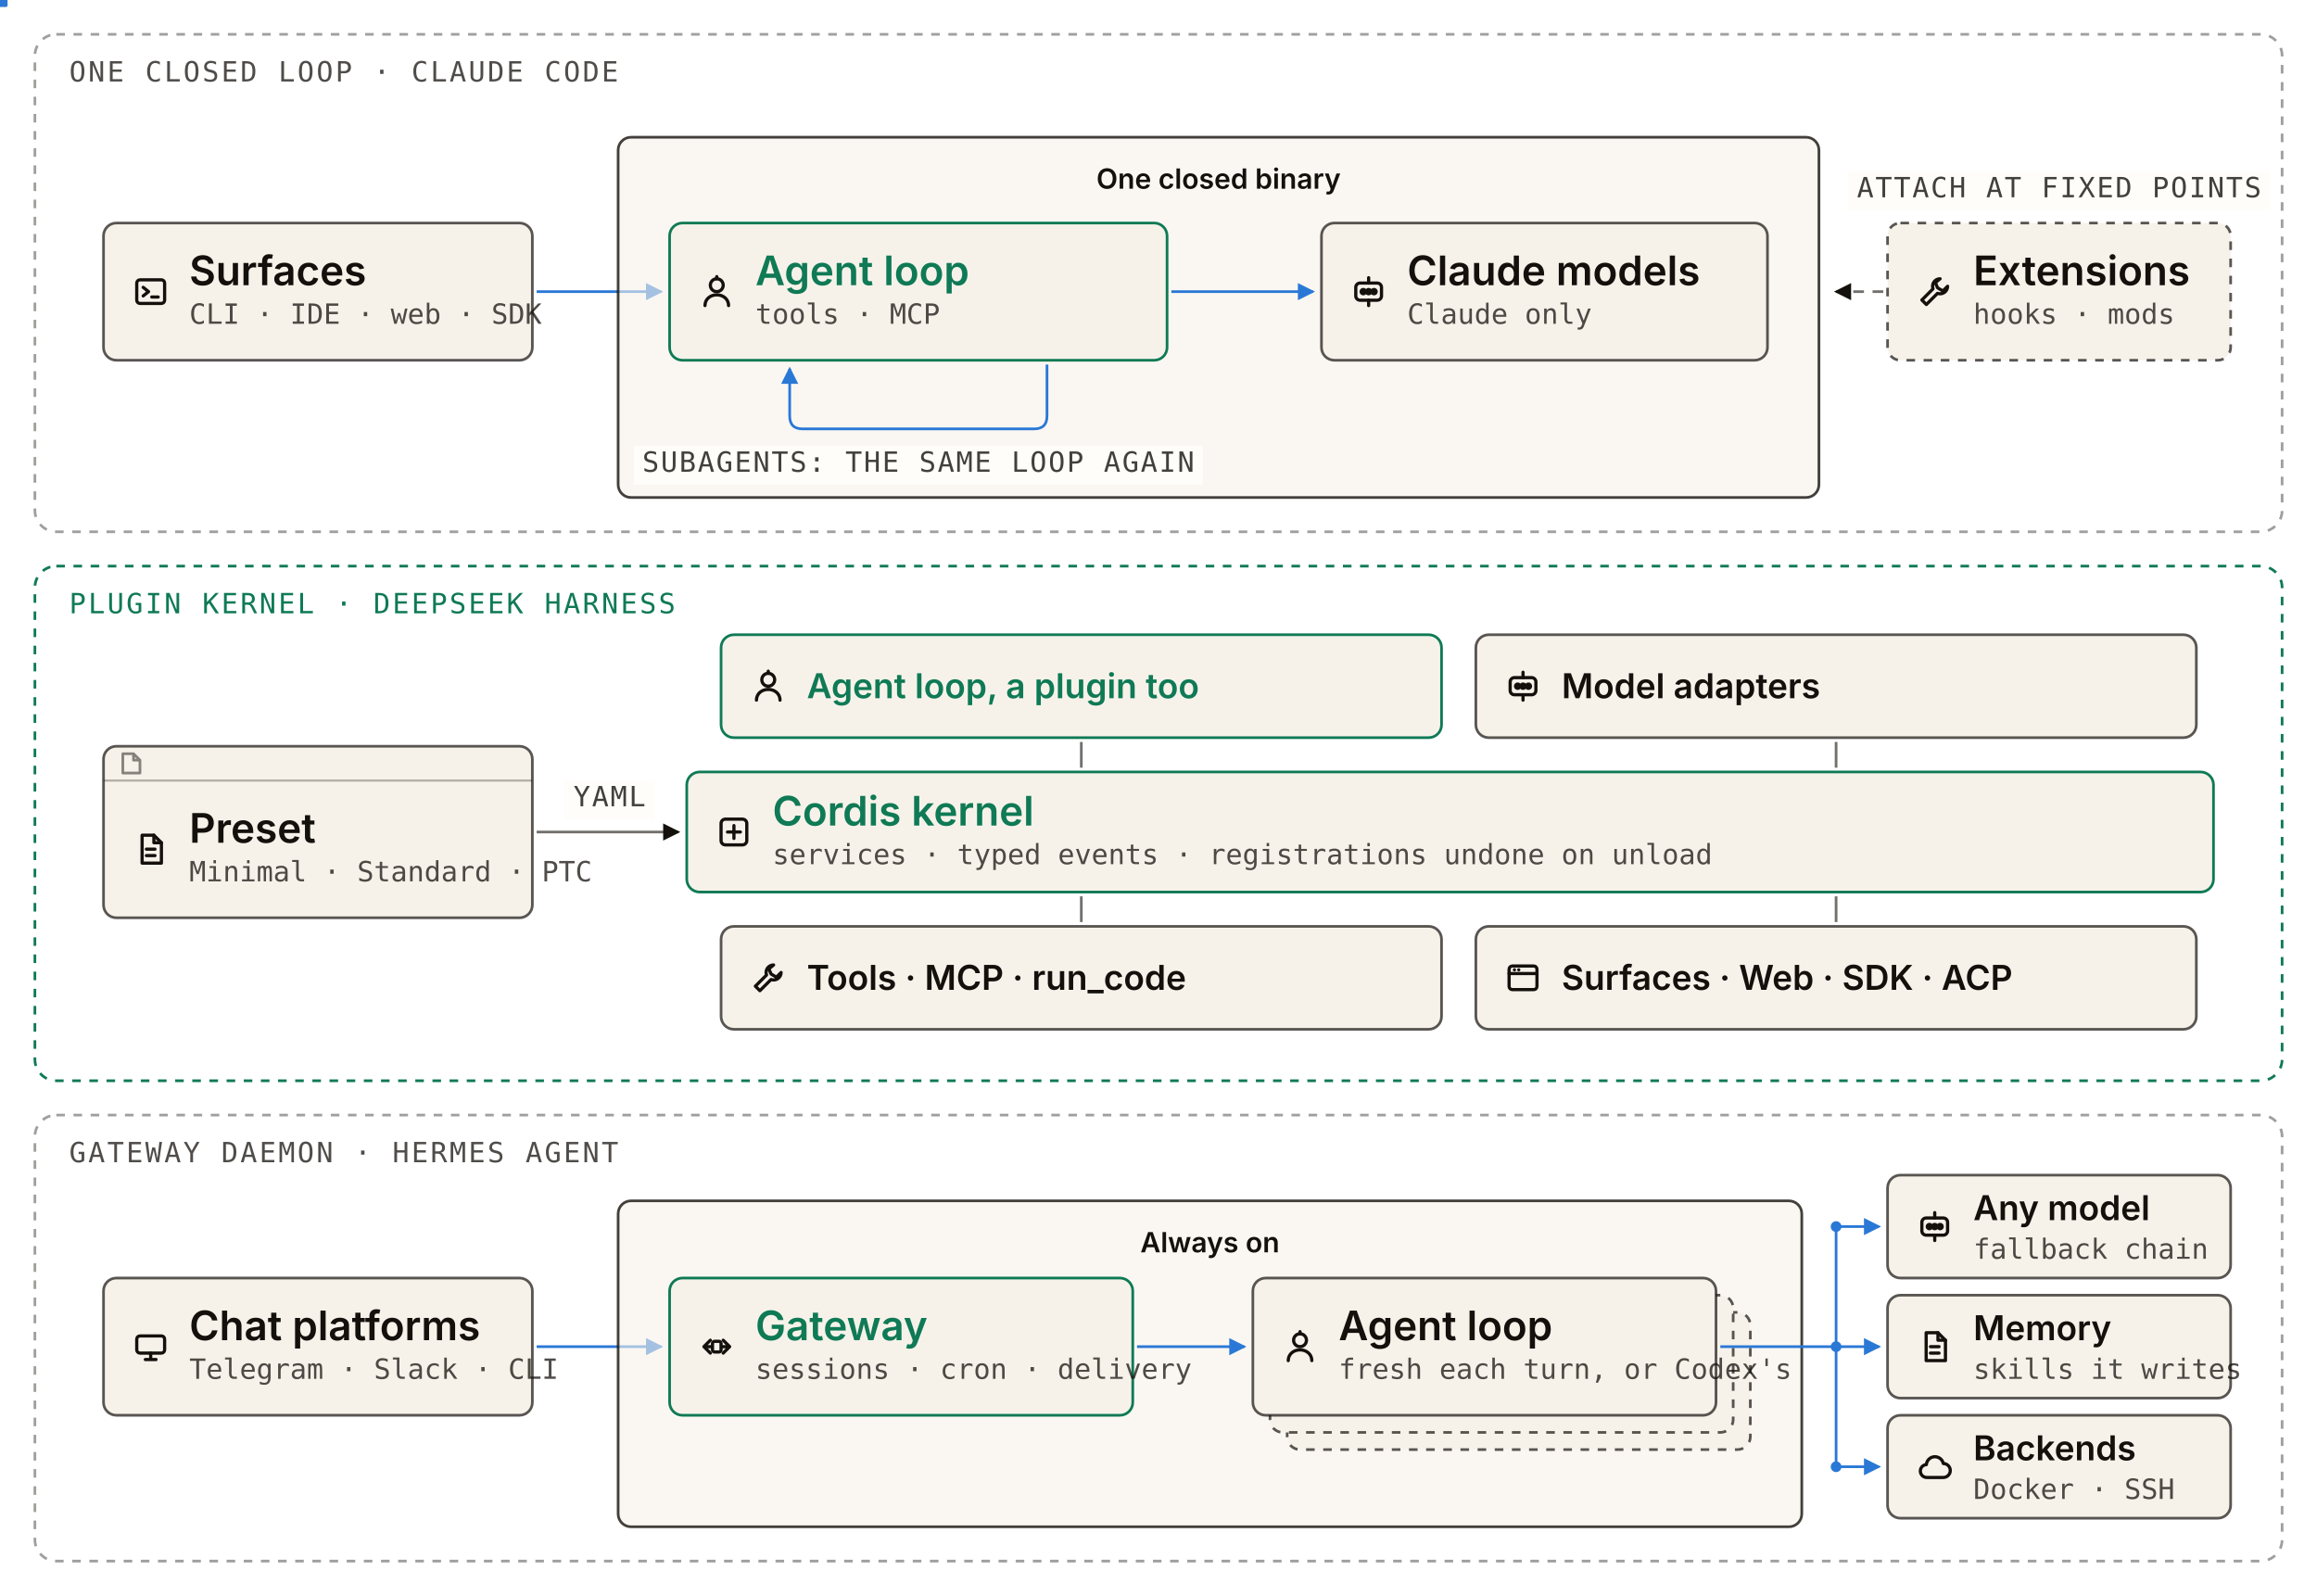
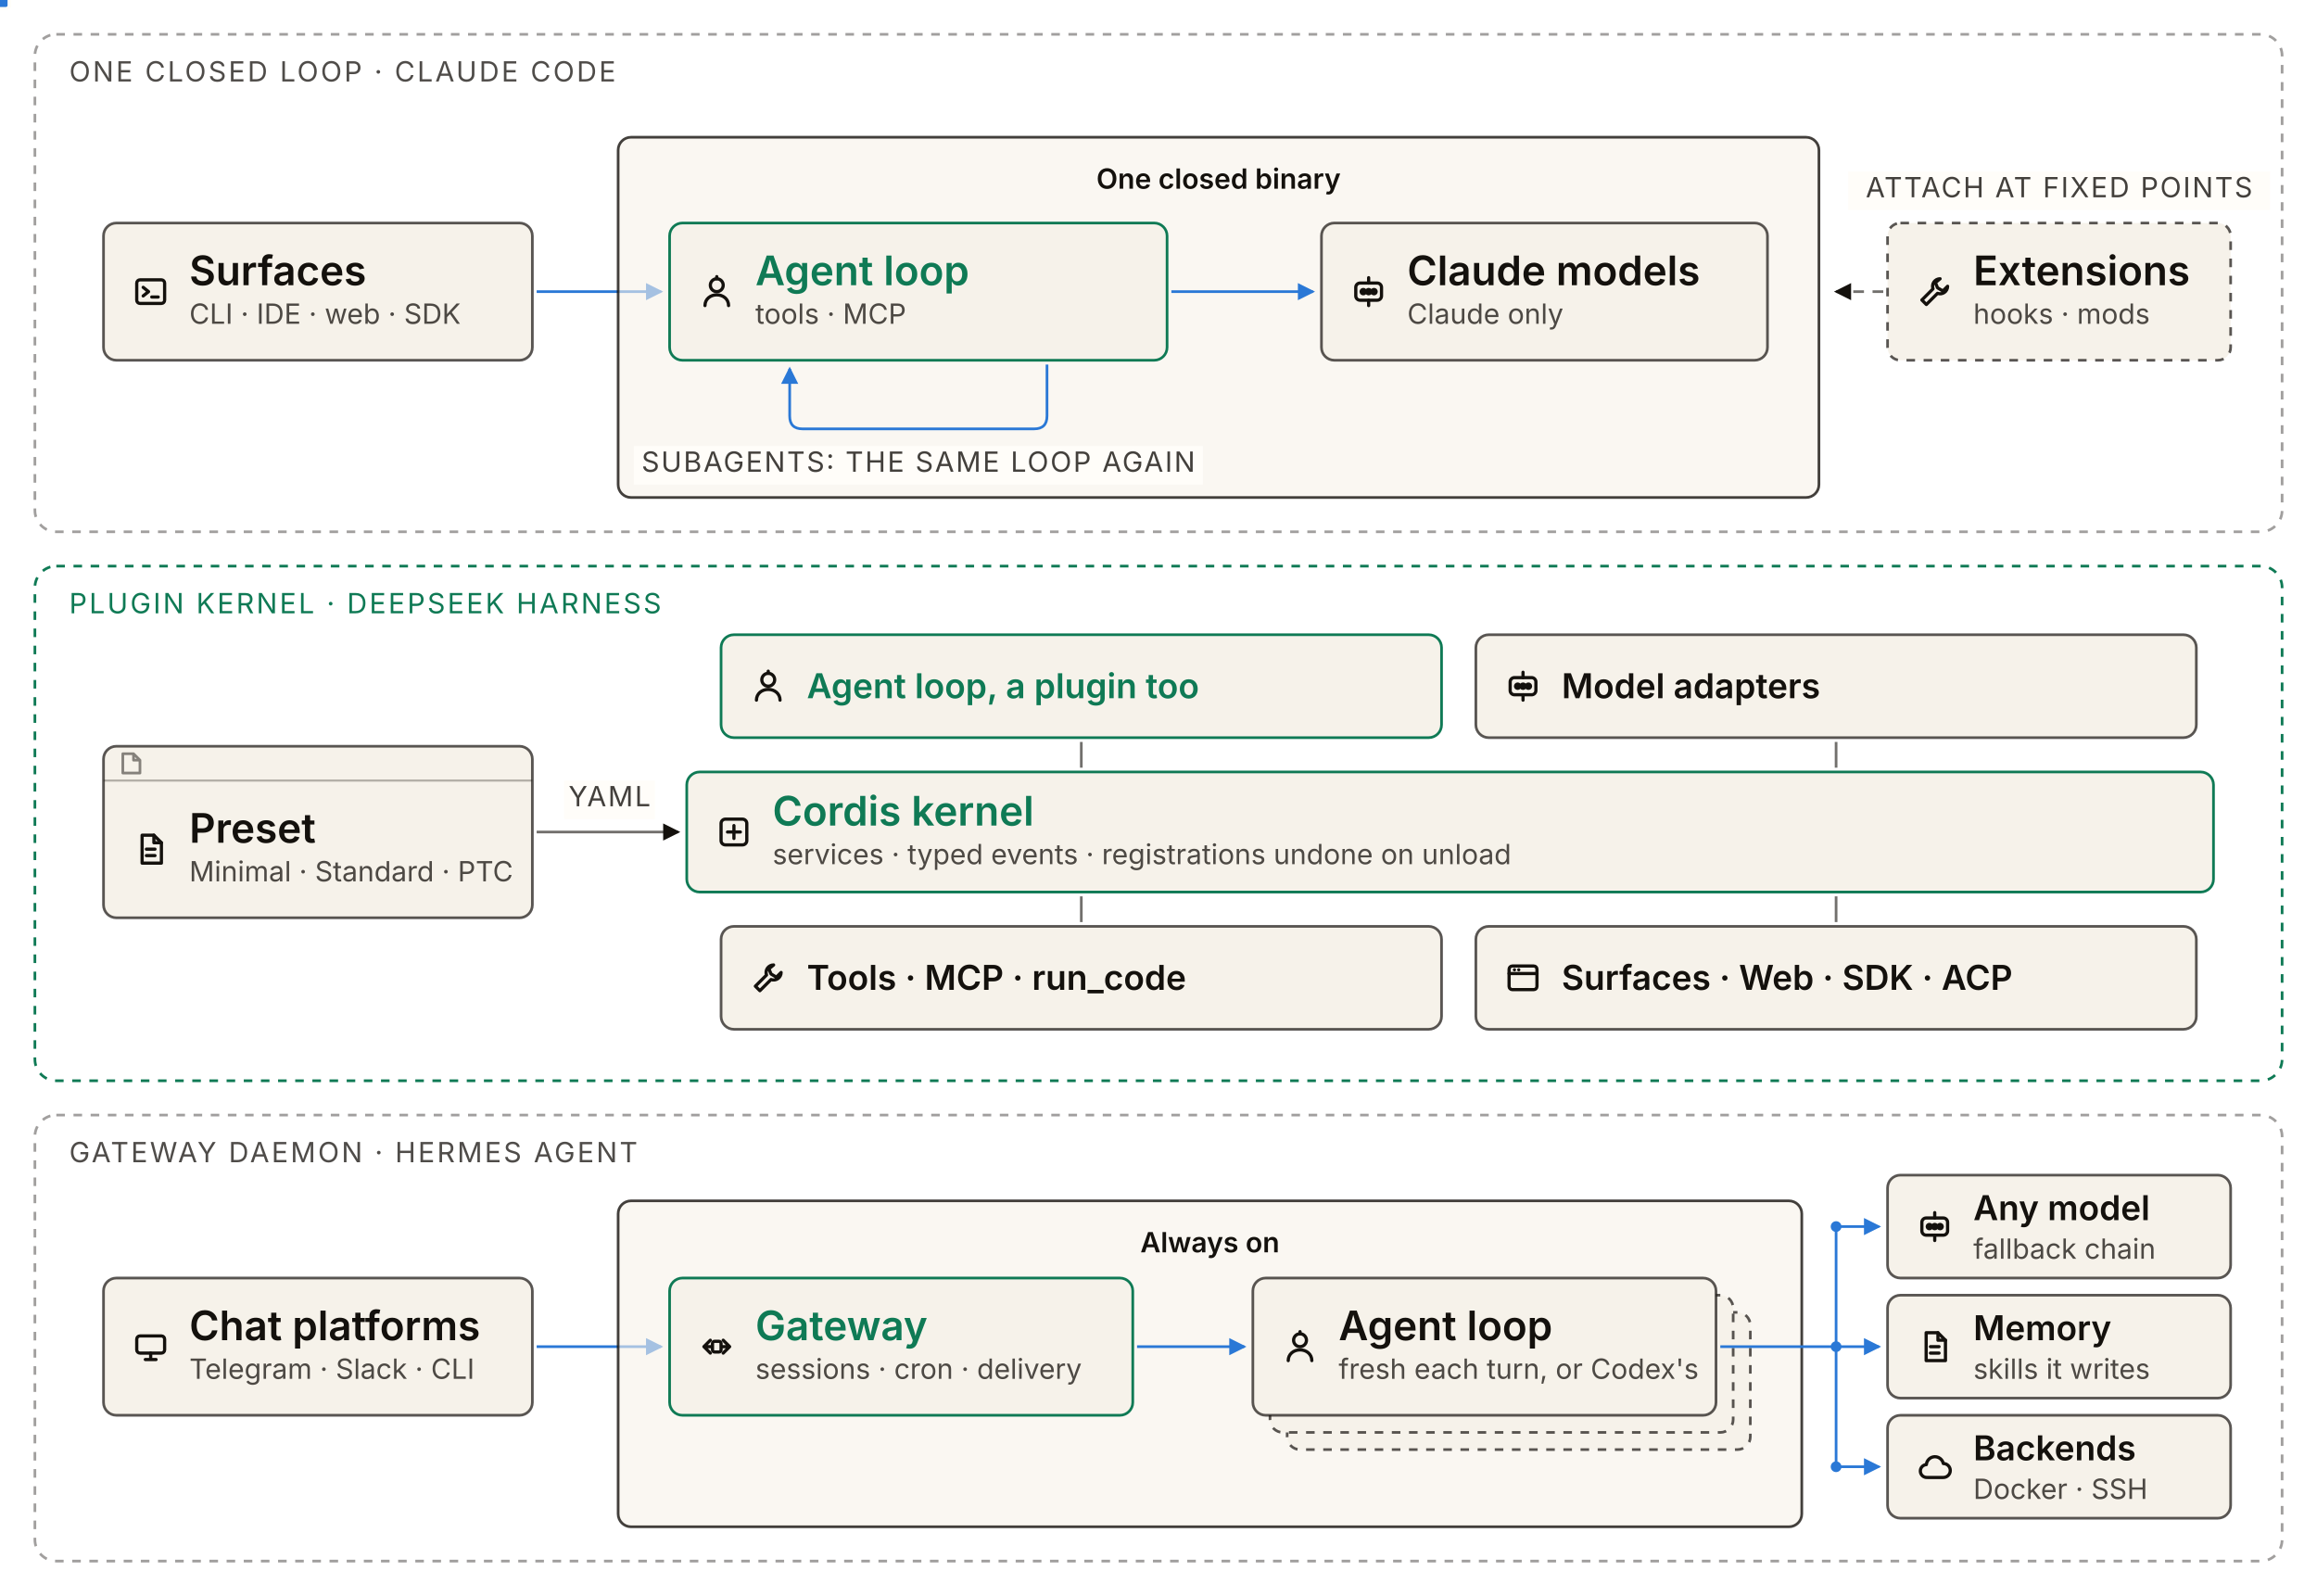
<svg xmlns="http://www.w3.org/2000/svg" viewBox="0 0 1080 744" width="960" height="661" color="#14110d" font-family="ui-sans-serif, system-ui, -apple-system, 'Segoe UI', Inter, Helvetica, Arial, sans-serif" role="img" aria-label="Three harness architectures. One closed loop, Claude Code: every surface drives one closed binary in which the agent loop, with its subagents, and the Claude-only model adapter are fused; extensions such as hooks, skills, plugins and mods attach from outside. Plugin kernel, DeepSeek Harness: a preset, a YAML list of plugins such as Minimal, Standard or PTC, composes the Cordis kernel, and the agent loop, the model adapters, the tools and the surfaces all plug into it as plugins, the loop no more privileged than the rest. Gateway daemon, Hermes Agent: chat platforms reach an always-on gateway that owns sessions, cron and delivery and runs a fresh agent loop for each turn, or hands the turn to Codex's engine; the loop calls any model with a fallback chain, keeps memory and the skills it writes, and runs commands on a chosen backend such as Docker or SSH.">
  <style>text{user-select:none}</style>
  <g transform="translate(0,0)">
    <defs>
      <marker id="ha-head" markerWidth="8" markerHeight="8" refX="7" refY="4" orient="auto-start-reverse" markerUnits="userSpaceOnUse">
        <path d="M0,0 L8,4 L0,8 z" fill="currentColor" />
      </marker>
      <marker id="ha-head-accent" markerWidth="8" markerHeight="8" refX="7" refY="4" orient="auto-start-reverse" markerUnits="userSpaceOnUse">
        <path d="M0,0 L8,4 L0,8 z" fill="#0f7a55" />
      </marker>
      <marker id="ha-head-request" markerWidth="8" markerHeight="8" refX="7" refY="4" orient="auto-start-reverse" markerUnits="userSpaceOnUse">
        <path d="M0,0 L8,4 L0,8 z" fill="#2a78d6" />
      </marker>
      <marker id="ha-head-response" markerWidth="8" markerHeight="8" refX="7" refY="4" orient="auto-start-reverse" markerUnits="userSpaceOnUse">
        <path d="M0,0 L8,4 L0,8 z" fill="#0f7a55" />
      </marker>
      <marker id="ha-head-change" markerWidth="8" markerHeight="8" refX="7" refY="4" orient="auto-start-reverse" markerUnits="userSpaceOnUse">
        <path d="M0,0 L8,4 L0,8 z" fill="#eb6834" />
      </marker>
    </defs>
    <g data-uipack="group">
      <g class="uipack__group-frame">
        <rect x="16" y="16" width="1048" height="232" rx="10" fill="none" stroke="currentColor" stroke-opacity="0.4" stroke-width="1.25" stroke-dasharray="4 4" />
-         <text x="32" y="38" font-size="13" font-family="ui-monospace, SFMono-Regular, Menlo, Consolas, monospace" letter-spacing=".08em" fill="currentColor" fill-opacity="0.75">ONE CLOSED LOOP · CLAUDE CODE</text>
+         <text x="32" y="38" font-size="13" font-family="ui-sans-serif, system-ui, -apple-system, 'Segoe UI', Inter, Helvetica, Arial, sans-serif" letter-spacing=".08em" fill="currentColor" fill-opacity="0.75">ONE CLOSED LOOP · CLAUDE CODE</text>
      </g>
      <g data-uipack="node">
        <rect x="48" y="104" width="200" height="64" rx="6" fill="#f6f2ea" stroke="currentColor" stroke-opacity="0.7" stroke-width="1.25" />
        <path class="uipack__touch-target" d="M 48 104 h 200 v 64 h -200 Z" fill="transparent" stroke="none" aria-hidden="true" />
        <g transform="translate(62, 128)" fill="none" stroke="currentColor" stroke-width="1.5" stroke-linecap="round" stroke-linejoin="round">
          <rect x="1.5" y="2.5" width="13" height="11" rx="1.5" />
          <path d="M4.5 6l2.5 2-2.5 2M8.5 10.5h3" />
        </g>
        <text x="88" y="133" text-anchor="start" font-size="19" font-weight="600" fill="currentColor">Surfaces</text>
-         <text x="88" y="151" text-anchor="start" font-size="13" font-family="ui-monospace, SFMono-Regular, Menlo, Consolas, monospace" fill="currentColor" fill-opacity="0.75">CLI · IDE · web · SDK</text>
+         <text x="88" y="151" text-anchor="start" font-size="13" font-family="ui-sans-serif, system-ui, -apple-system, 'Segoe UI', Inter, Helvetica, Arial, sans-serif" fill="currentColor" fill-opacity="0.75">CLI · IDE · web · SDK</text>
      </g>
      <path data-uipack="connector" data-kind="request" d="M250,136 L308,136" fill="none" stroke="#2a78d6" stroke-opacity="1" stroke-width="1.25" marker-end="url(#ha-head-request)" />
      <g data-uipack="packet" data-kind="request">
        <g>
          <rect x="-4" y="-4" width="8" height="8" rx="1.5" fill="#2a78d6" stroke="#fffdf9" stroke-width="1.5" />
          <animateTransform attributeName="transform" type="scale" dur="1.6s" begin="0s" repeatCount="indefinite" calcMode="spline" values="0;1.2;1;1;0" keyTimes="0;0.105;0.175;0.8;1" keySplines="0.2 0.9 0.3 1;0.4 0 0.6 1;0 0 1 1;0.6 0 0.9 0.4" />
        </g>
        <animateMotion dur="1.6s" begin="0s" repeatCount="indefinite" path="M254,136 L300,136" calcMode="linear" />
      </g>
      <g data-uipack="group">
        <g class="uipack__group-frame">
          <rect x="288" y="64" width="560" height="168" rx="6" fill="#f6f2ea" fill-opacity="0.6" stroke="currentColor" stroke-opacity="0.8" stroke-width="1.25" />
          <text x="568" y="88" text-anchor="middle" font-size="13" font-weight="600" fill="currentColor">One closed binary</text>
        </g>
        <g data-uipack="node">
          <rect x="312" y="104" width="232" height="64" rx="6" fill="#f6f2ea" stroke="#0f7a55" stroke-opacity="1" stroke-width="1.25" />
          <path class="uipack__touch-target" d="M 312 104 h 232 v 64 h -232 Z" fill="transparent" stroke="none" aria-hidden="true" />
          <g transform="translate(326, 128)" fill="none" stroke="currentColor" stroke-width="1.5" stroke-linecap="round" stroke-linejoin="round">
            <circle cx="8" cy="5" r="3" />
            <path d="M2.5 14.5c0-3 2.5-5 5.5-5s5.5 2 5.5 5" />
            <path d="M8 1v1" />
          </g>
          <text x="352" y="133" text-anchor="start" font-size="19" font-weight="600" fill="#0f7a55">Agent loop</text>
-           <text x="352" y="151" text-anchor="start" font-size="13" font-family="ui-monospace, SFMono-Regular, Menlo, Consolas, monospace" fill="currentColor" fill-opacity="0.75">tools · MCP</text>
+           <text x="352" y="151" text-anchor="start" font-size="13" font-family="ui-sans-serif, system-ui, -apple-system, 'Segoe UI', Inter, Helvetica, Arial, sans-serif" fill="currentColor" fill-opacity="0.75">tools · MCP</text>
        </g>
        <path data-uipack="connector" data-kind="request" d="M546,136 L612,136" fill="none" stroke="#2a78d6" stroke-opacity="1" stroke-width="1.25" marker-end="url(#ha-head-request)" />
        <g data-uipack="packet" data-kind="request">
          <g>
            <rect x="-4" y="-4" width="8" height="8" rx="1.5" fill="#2a78d6" stroke="#fffdf9" stroke-width="1.5" />
            <animateTransform attributeName="transform" type="scale" dur="1.6s" begin="-0.8s" repeatCount="indefinite" calcMode="spline" values="0;1.2;1;1;0" keyTimes="0;0.105;0.175;0.8;1" keySplines="0.2 0.9 0.3 1;0.4 0 0.6 1;0 0 1 1;0.6 0 0.9 0.4" />
          </g>
          <animateMotion dur="1.6s" begin="-0.8s" repeatCount="indefinite" path="M550,136 L604,136" calcMode="linear" />
        </g>
        <g data-uipack="node">
          <rect x="616" y="104" width="208" height="64" rx="6" fill="#f6f2ea" stroke="currentColor" stroke-opacity="0.7" stroke-width="1.25" />
          <path class="uipack__touch-target" d="M 616 104 h 208 v 64 h -208 Z" fill="transparent" stroke="none" aria-hidden="true" />
          <g transform="translate(630, 128)" fill="none" stroke="currentColor" stroke-width="1.5" stroke-linecap="round" stroke-linejoin="round">
            <rect x="2" y="4" width="12" height="8" rx="2" />
            <circle cx="5.5" cy="8" r="1" fill="currentColor" />
            <circle cx="8" cy="8" r="1" fill="currentColor" />
            <circle cx="10.5" cy="8" r="1" fill="currentColor" />
            <path d="M8 1.5V4M8 12v2.5" />
          </g>
          <text x="656" y="133" text-anchor="start" font-size="19" font-weight="600" fill="currentColor">Claude models</text>
-           <text x="656" y="151" text-anchor="start" font-size="13" font-family="ui-monospace, SFMono-Regular, Menlo, Consolas, monospace" fill="currentColor" fill-opacity="0.75">Claude only</text>
+           <text x="656" y="151" text-anchor="start" font-size="13" font-family="ui-sans-serif, system-ui, -apple-system, 'Segoe UI', Inter, Helvetica, Arial, sans-serif" fill="currentColor" fill-opacity="0.75">Claude only</text>
        </g>
        <path data-uipack="connector" data-kind="request" d="M488,170 L488,194 Q488,200 482,200 L374,200 Q368,200 368,194 L368,172" fill="none" stroke="#2a78d6" stroke-opacity="1" stroke-width="1.25" marker-end="url(#ha-head-request)" />
        <g data-uipack="label">
          <rect x="295.3" y="208" width="265.4" height="18" fill="#fffdf9" />
-           <text x="428" y="220" text-anchor="middle" font-size="13" font-family="ui-monospace, SFMono-Regular, Menlo, Consolas, monospace" letter-spacing=".06em" fill="currentColor" fill-opacity="0.8">SUBAGENTS: THE SAME LOOP AGAIN</text>
+           <text x="428" y="220" text-anchor="middle" font-size="13" font-family="ui-sans-serif, system-ui, -apple-system, 'Segoe UI', Inter, Helvetica, Arial, sans-serif" letter-spacing=".06em" fill="currentColor" fill-opacity="0.8">SUBAGENTS: THE SAME LOOP AGAIN</text>
        </g>
      </g>
      <g data-uipack="node">
        <rect x="880" y="104" width="160" height="64" rx="6" fill="#f6f2ea" stroke="currentColor" stroke-opacity="0.7" stroke-width="1.25" stroke-dasharray="4 4" />
        <path class="uipack__touch-target" d="M 880 104 h 160 v 64 h -160 Z" fill="transparent" stroke="none" aria-hidden="true" />
        <g transform="translate(894, 128)" fill="none" stroke="currentColor" stroke-width="1.5" stroke-linecap="round" stroke-linejoin="round">
          <path d="M10.5 2a3.5 3.5 0 0 0-3.3 4.7L2 11.9l2.1 2.1 5.2-5.2A3.5 3.5 0 0 0 14 5.5L11.8 7.7 9.3 6.2l-1-2.4z" />
        </g>
        <text x="920" y="133" text-anchor="start" font-size="19" font-weight="600" fill="currentColor">Extensions</text>
-         <text x="920" y="151" text-anchor="start" font-size="13" font-family="ui-monospace, SFMono-Regular, Menlo, Consolas, monospace" fill="currentColor" fill-opacity="0.75">hooks · mods</text>
+         <text x="920" y="151" text-anchor="start" font-size="13" font-family="ui-sans-serif, system-ui, -apple-system, 'Segoe UI', Inter, Helvetica, Arial, sans-serif" fill="currentColor" fill-opacity="0.75">hooks · mods</text>
      </g>
      <path data-uipack="connector" d="M878,136 L856,136" fill="none" stroke="currentColor" stroke-opacity="0.6" stroke-width="1.25" stroke-dasharray="5 4" marker-end="url(#ha-head)" />
      <g data-uipack="label">
        <rect x="861.62" y="80" width="196.76" height="18" fill="#fffdf9" />
-         <text x="960" y="92" text-anchor="middle" font-size="13" font-family="ui-monospace, SFMono-Regular, Menlo, Consolas, monospace" letter-spacing=".06em" fill="currentColor" fill-opacity="0.8">ATTACH AT FIXED POINTS</text>
+         <text x="960" y="92" text-anchor="middle" font-size="13" font-family="ui-sans-serif, system-ui, -apple-system, 'Segoe UI', Inter, Helvetica, Arial, sans-serif" letter-spacing=".06em" fill="currentColor" fill-opacity="0.8">ATTACH AT FIXED POINTS</text>
      </g>
    </g>
    <g data-uipack="group">
      <g class="uipack__group-frame">
        <rect x="16" y="264" width="1048" height="240" rx="10" fill="none" stroke="#0f7a55" stroke-opacity="1" stroke-width="1.25" stroke-dasharray="4 4" />
-         <text x="32" y="286" font-size="13" font-family="ui-monospace, SFMono-Regular, Menlo, Consolas, monospace" letter-spacing=".08em" fill="#0f7a55" fill-opacity="1">PLUGIN KERNEL · DEEPSEEK HARNESS</text>
+         <text x="32" y="286" font-size="13" font-family="ui-sans-serif, system-ui, -apple-system, 'Segoe UI', Inter, Helvetica, Arial, sans-serif" letter-spacing=".08em" fill="#0f7a55" fill-opacity="1">PLUGIN KERNEL · DEEPSEEK HARNESS</text>
      </g>
      <g data-uipack="node">
        <rect x="48" y="348" width="200" height="80" rx="6" fill="#f6f2ea" stroke="currentColor" stroke-opacity="0.7" stroke-width="1.25" />
        <g data-uipack="node-strip" data-strip="file" aria-hidden="true">
          <line x1="48" y1="364" x2="248" y2="364" stroke="currentColor" stroke-opacity="0.3" stroke-width="1" />
          <path fill="none" stroke="currentColor" stroke-opacity="0.5" stroke-width="1.25" stroke-linecap="round" stroke-linejoin="round" d="M 57 351.5 h 5 l 3 3 v 6 h -8 Z M 62 351.5 v 3 h 3" />
        </g>
        <path class="uipack__touch-target" d="M 48 348 h 200 v 80 h -200 Z" fill="transparent" stroke="none" aria-hidden="true" />
        <g transform="translate(62, 388)" fill="none" stroke="currentColor" stroke-width="1.5" stroke-linecap="round" stroke-linejoin="round">
          <path d="M4 1.5h5.5L13 5v9.5H4z" />
          <path d="M9.5 1.5V5H13M6 8h4M6 11h4" />
        </g>
        <text x="88" y="393" text-anchor="start" font-size="19" font-weight="600" fill="currentColor">Preset</text>
-         <text x="88" y="411" text-anchor="start" font-size="13" font-family="ui-monospace, SFMono-Regular, Menlo, Consolas, monospace" fill="currentColor" fill-opacity="0.75">Minimal · Standard · PTC</text>
+         <text x="88" y="411" text-anchor="start" font-size="13" font-family="ui-sans-serif, system-ui, -apple-system, 'Segoe UI', Inter, Helvetica, Arial, sans-serif" fill="currentColor" fill-opacity="0.75">Minimal · Standard · PTC</text>
      </g>
      <path data-uipack="connector" d="M250,388 L316,388" fill="none" stroke="currentColor" stroke-opacity="0.6" stroke-width="1.25" marker-end="url(#ha-head)" />
      <g data-uipack="label">
        <rect x="262.84" y="364" width="42.32" height="18" fill="#fffdf9" />
-         <text x="284" y="376" text-anchor="middle" font-size="13" font-family="ui-monospace, SFMono-Regular, Menlo, Consolas, monospace" letter-spacing=".06em" fill="currentColor" fill-opacity="0.8">YAML</text>
+         <text x="284" y="376" text-anchor="middle" font-size="13" font-family="ui-sans-serif, system-ui, -apple-system, 'Segoe UI', Inter, Helvetica, Arial, sans-serif" letter-spacing=".06em" fill="currentColor" fill-opacity="0.8">YAML</text>
      </g>
      <g data-uipack="node">
        <rect x="320" y="360" width="712" height="56" rx="6" fill="#f6f2ea" stroke="#0f7a55" stroke-opacity="1" stroke-width="1.25" />
        <path class="uipack__touch-target" d="M 320 360 h 712 v 56 h -712 Z" fill="transparent" stroke="none" aria-hidden="true" />
        <g transform="translate(334, 380)" fill="none" stroke="currentColor" stroke-width="1.5" stroke-linecap="round" stroke-linejoin="round">
          <rect x="2" y="2" width="12" height="12" rx="2" />
          <path d="M5 8h6M8 5v6" />
        </g>
        <text x="360" y="385" text-anchor="start" font-size="19" font-weight="600" fill="#0f7a55">Cordis kernel</text>
-         <text x="360" y="403" text-anchor="start" font-size="13" font-family="ui-monospace, SFMono-Regular, Menlo, Consolas, monospace" fill="currentColor" fill-opacity="0.75">services · typed events · registrations undone on unload</text>
+         <text x="360" y="403" text-anchor="start" font-size="13" font-family="ui-sans-serif, system-ui, -apple-system, 'Segoe UI', Inter, Helvetica, Arial, sans-serif" fill="currentColor" fill-opacity="0.75">services · typed events · registrations undone on unload</text>
      </g>
      <g>
        <g data-uipack="node">
          <rect x="336" y="296" width="336" height="48" rx="6" fill="#f6f2ea" stroke="#0f7a55" stroke-opacity="1" stroke-width="1.25" />
          <path class="uipack__touch-target" d="M 336 293 h 336 v 54 h -336 Z" fill="transparent" stroke="none" aria-hidden="true" />
          <g transform="translate(350, 312)" fill="none" stroke="currentColor" stroke-width="1.5" stroke-linecap="round" stroke-linejoin="round">
            <circle cx="8" cy="5" r="3" />
            <path d="M2.5 14.5c0-3 2.5-5 5.5-5s5.5 2 5.5 5" />
            <path d="M8 1v1" />
          </g>
          <text x="376" y="325.6" text-anchor="start" font-size="16" font-weight="600" fill="#0f7a55">Agent loop, a plugin too</text>
        </g>
        <path data-uipack="connector" d="M504,346 L504,358" fill="none" stroke="currentColor" stroke-opacity="0.6" stroke-width="1.25" />
      </g>
      <g>
        <g data-uipack="node">
          <rect x="688" y="296" width="336" height="48" rx="6" fill="#f6f2ea" stroke="currentColor" stroke-opacity="0.7" stroke-width="1.25" />
          <path class="uipack__touch-target" d="M 688 293 h 336 v 54 h -336 Z" fill="transparent" stroke="none" aria-hidden="true" />
          <g transform="translate(702, 312)" fill="none" stroke="currentColor" stroke-width="1.5" stroke-linecap="round" stroke-linejoin="round">
            <rect x="2" y="4" width="12" height="8" rx="2" />
            <circle cx="5.5" cy="8" r="1" fill="currentColor" />
            <circle cx="8" cy="8" r="1" fill="currentColor" />
            <circle cx="10.5" cy="8" r="1" fill="currentColor" />
            <path d="M8 1.5V4M8 12v2.5" />
          </g>
          <text x="728" y="325.6" text-anchor="start" font-size="16" font-weight="600" fill="currentColor">Model adapters</text>
        </g>
        <path data-uipack="connector" d="M856,346 L856,358" fill="none" stroke="currentColor" stroke-opacity="0.6" stroke-width="1.25" />
      </g>
      <g>
        <g data-uipack="node">
          <rect x="336" y="432" width="336" height="48" rx="6" fill="#f6f2ea" stroke="currentColor" stroke-opacity="0.7" stroke-width="1.25" />
          <path class="uipack__touch-target" d="M 336 429 h 336 v 54 h -336 Z" fill="transparent" stroke="none" aria-hidden="true" />
          <g transform="translate(350, 448)" fill="none" stroke="currentColor" stroke-width="1.5" stroke-linecap="round" stroke-linejoin="round">
            <path d="M10.5 2a3.5 3.5 0 0 0-3.3 4.7L2 11.9l2.1 2.1 5.2-5.2A3.5 3.5 0 0 0 14 5.5L11.8 7.7 9.3 6.2l-1-2.4z" />
          </g>
          <text x="376" y="461.6" text-anchor="start" font-size="16" font-weight="600" fill="currentColor">Tools · MCP · run_code</text>
        </g>
        <path data-uipack="connector" d="M504,418 L504,430" fill="none" stroke="currentColor" stroke-opacity="0.6" stroke-width="1.25" />
      </g>
      <g>
        <g data-uipack="node">
          <rect x="688" y="432" width="336" height="48" rx="6" fill="#f6f2ea" stroke="currentColor" stroke-opacity="0.7" stroke-width="1.25" />
          <path class="uipack__touch-target" d="M 688 429 h 336 v 54 h -336 Z" fill="transparent" stroke="none" aria-hidden="true" />
          <g transform="translate(702, 448)" fill="none" stroke="currentColor" stroke-width="1.5" stroke-linecap="round" stroke-linejoin="round">
            <rect x="1.5" y="2.5" width="13" height="11" rx="1.5" />
            <path d="M1.5 6h13M4 4.25h.01M6 4.25h.01" />
          </g>
          <text x="728" y="461.6" text-anchor="start" font-size="16" font-weight="600" fill="currentColor">Surfaces · Web · SDK · ACP</text>
        </g>
        <path data-uipack="connector" d="M856,418 L856,430" fill="none" stroke="currentColor" stroke-opacity="0.6" stroke-width="1.25" />
      </g>
    </g>
    <g data-uipack="group">
      <g class="uipack__group-frame">
        <rect x="16" y="520" width="1048" height="208" rx="10" fill="none" stroke="currentColor" stroke-opacity="0.4" stroke-width="1.25" stroke-dasharray="4 4" />
-         <text x="32" y="542" font-size="13" font-family="ui-monospace, SFMono-Regular, Menlo, Consolas, monospace" letter-spacing=".08em" fill="currentColor" fill-opacity="0.75">GATEWAY DAEMON · HERMES AGENT</text>
+         <text x="32" y="542" font-size="13" font-family="ui-sans-serif, system-ui, -apple-system, 'Segoe UI', Inter, Helvetica, Arial, sans-serif" letter-spacing=".08em" fill="currentColor" fill-opacity="0.75">GATEWAY DAEMON · HERMES AGENT</text>
      </g>
      <g data-uipack="node">
        <rect x="48" y="596" width="200" height="64" rx="6" fill="#f6f2ea" stroke="currentColor" stroke-opacity="0.7" stroke-width="1.25" />
        <path class="uipack__touch-target" d="M 48 596 h 200 v 64 h -200 Z" fill="transparent" stroke="none" aria-hidden="true" />
        <g transform="translate(62, 620)" fill="none" stroke="currentColor" stroke-width="1.5" stroke-linecap="round" stroke-linejoin="round">
          <rect x="1.5" y="3" width="13" height="8" rx="1.5" />
          <path d="M5.5 14h5M8 11v3" />
        </g>
        <text x="88" y="625" text-anchor="start" font-size="19" font-weight="600" fill="currentColor">Chat platforms</text>
-         <text x="88" y="643" text-anchor="start" font-size="13" font-family="ui-monospace, SFMono-Regular, Menlo, Consolas, monospace" fill="currentColor" fill-opacity="0.75">Telegram · Slack · CLI</text>
+         <text x="88" y="643" text-anchor="start" font-size="13" font-family="ui-sans-serif, system-ui, -apple-system, 'Segoe UI', Inter, Helvetica, Arial, sans-serif" fill="currentColor" fill-opacity="0.75">Telegram · Slack · CLI</text>
      </g>
      <path data-uipack="connector" data-kind="request" d="M250,628 L308,628" fill="none" stroke="#2a78d6" stroke-opacity="1" stroke-width="1.25" marker-end="url(#ha-head-request)" />
      <g data-uipack="packet" data-kind="request">
        <g>
          <rect x="-4" y="-4" width="8" height="8" rx="1.5" fill="#2a78d6" stroke="#fffdf9" stroke-width="1.5" />
          <animateTransform attributeName="transform" type="scale" dur="1.6s" begin="-0.2s" repeatCount="indefinite" calcMode="spline" values="0;1.2;1;1;0" keyTimes="0;0.105;0.175;0.8;1" keySplines="0.2 0.9 0.3 1;0.4 0 0.6 1;0 0 1 1;0.6 0 0.9 0.4" />
        </g>
        <animateMotion dur="1.6s" begin="-0.2s" repeatCount="indefinite" path="M254,628 L300,628" calcMode="linear" />
      </g>
      <g data-uipack="group">
        <g class="uipack__group-frame">
          <rect x="288" y="560" width="552" height="152" rx="6" fill="#f6f2ea" fill-opacity="0.6" stroke="currentColor" stroke-opacity="0.8" stroke-width="1.25" />
          <text x="564" y="584" text-anchor="middle" font-size="13" font-weight="600" fill="currentColor">Always on</text>
        </g>
        <g data-uipack="node">
          <rect x="312" y="596" width="216" height="64" rx="6" fill="#f6f2ea" stroke="#0f7a55" stroke-opacity="1" stroke-width="1.25" />
          <path class="uipack__touch-target" d="M 312 596 h 216 v 64 h -216 Z" fill="transparent" stroke="none" aria-hidden="true" />
          <g transform="translate(326, 620)" fill="none" stroke="currentColor" stroke-width="1.5" stroke-linecap="round" stroke-linejoin="round">
            <path d="M2 8h12M2 8l3-3M2 8l3 3M14 8l-3-3M14 8l-3 3" />
            <rect x="6" y="5.5" width="4" height="5" rx="1" fill="#f6f2ea" />
          </g>
          <text x="352" y="625" text-anchor="start" font-size="19" font-weight="600" fill="#0f7a55">Gateway</text>
-           <text x="352" y="643" text-anchor="start" font-size="13" font-family="ui-monospace, SFMono-Regular, Menlo, Consolas, monospace" fill="currentColor" fill-opacity="0.75">sessions · cron · delivery</text>
+           <text x="352" y="643" text-anchor="start" font-size="13" font-family="ui-sans-serif, system-ui, -apple-system, 'Segoe UI', Inter, Helvetica, Arial, sans-serif" fill="currentColor" fill-opacity="0.75">sessions · cron · delivery</text>
        </g>
        <path data-uipack="connector" data-kind="request" d="M530,628 L580,628" fill="none" stroke="#2a78d6" stroke-opacity="1" stroke-width="1.25" marker-end="url(#ha-head-request)" />
        <g data-uipack="packet" data-kind="request">
          <g>
            <rect x="-4" y="-4" width="8" height="8" rx="1.5" fill="#2a78d6" stroke="#fffdf9" stroke-width="1.5" />
            <animateTransform attributeName="transform" type="scale" dur="1.6s" begin="-1s" repeatCount="indefinite" calcMode="spline" values="0;1.2;1;1;0" keyTimes="0;0.105;0.175;0.8;1" keySplines="0.2 0.9 0.3 1;0.4 0 0.6 1;0 0 1 1;0.6 0 0.9 0.4" />
          </g>
          <animateMotion dur="1.6s" begin="-1s" repeatCount="indefinite" path="M534,628 L572,628" calcMode="linear" />
        </g>
        <g data-uipack="node">
          <rect x="600" y="612" width="216" height="64" rx="6" fill="#f6f2ea" stroke="currentColor" stroke-opacity="0.7" stroke-width="1.25" stroke-dasharray="4 4" />
          <path class="uipack__touch-target" d="M 600 612 h 216 v 64 h -216 Z" fill="transparent" stroke="none" aria-hidden="true" />
          <text x="708" y="650.65" text-anchor="middle" font-size="19" font-weight="600" fill="currentColor" />
        </g>
        <g data-uipack="node">
          <rect x="592" y="604" width="216" height="64" rx="6" fill="#f6f2ea" stroke="currentColor" stroke-opacity="0.7" stroke-width="1.25" stroke-dasharray="4 4" />
          <path class="uipack__touch-target" d="M 592 604 h 216 v 64 h -216 Z" fill="transparent" stroke="none" aria-hidden="true" />
          <text x="700" y="642.65" text-anchor="middle" font-size="19" font-weight="600" fill="currentColor" />
        </g>
        <g data-uipack="node">
          <rect x="584" y="596" width="216" height="64" rx="6" fill="#f6f2ea" stroke="currentColor" stroke-opacity="0.7" stroke-width="1.25" />
          <path class="uipack__touch-target" d="M 584 596 h 216 v 64 h -216 Z" fill="transparent" stroke="none" aria-hidden="true" />
          <g transform="translate(598, 620)" fill="none" stroke="currentColor" stroke-width="1.5" stroke-linecap="round" stroke-linejoin="round">
            <circle cx="8" cy="5" r="3" />
            <path d="M2.5 14.5c0-3 2.5-5 5.5-5s5.5 2 5.5 5" />
            <path d="M8 1v1" />
          </g>
          <text x="624" y="625" text-anchor="start" font-size="19" font-weight="600" fill="currentColor">Agent loop</text>
-           <text x="624" y="643" text-anchor="start" font-size="13" font-family="ui-monospace, SFMono-Regular, Menlo, Consolas, monospace" fill="currentColor" fill-opacity="0.75">fresh each turn, or Codex's</text>
+           <text x="624" y="643" text-anchor="start" font-size="13" font-family="ui-sans-serif, system-ui, -apple-system, 'Segoe UI', Inter, Helvetica, Arial, sans-serif" fill="currentColor" fill-opacity="0.75">fresh each turn, or Codex's</text>
        </g>
      </g>
      <path data-uipack="connector" data-kind="request" d="M802,628 L854,628" fill="none" stroke="#2a78d6" stroke-opacity="1" stroke-width="1.25" />
      <g data-uipack="bus" data-kind="request">
        <path data-uipack="connector" data-kind="request" d="M856,572 L856,684" fill="none" stroke="#2a78d6" stroke-opacity="1" stroke-width="1.25" />
        <path data-uipack="connector" data-kind="request" d="M856,572 L876,572" fill="none" stroke="#2a78d6" stroke-opacity="1" stroke-width="1.25" marker-end="url(#ha-head-request)" />
        <path data-uipack="connector" data-kind="request" d="M856,628 L876,628" fill="none" stroke="#2a78d6" stroke-opacity="1" stroke-width="1.25" marker-end="url(#ha-head-request)" />
        <path data-uipack="connector" data-kind="request" d="M856,684 L876,684" fill="none" stroke="#2a78d6" stroke-opacity="1" stroke-width="1.25" marker-end="url(#ha-head-request)" />
        <circle data-uipack="junction" cx="856" cy="572" r="2.5" fill="#2a78d6" fill-opacity="1" />
        <circle data-uipack="junction" cx="856" cy="628" r="2.5" fill="#2a78d6" fill-opacity="1" />
        <circle data-uipack="junction" cx="856" cy="684" r="2.5" fill="#2a78d6" fill-opacity="1" />
      </g>
      <g data-uipack="node">
        <rect x="880" y="548" width="160" height="48" rx="6" fill="#f6f2ea" stroke="currentColor" stroke-opacity="0.7" stroke-width="1.25" />
        <path class="uipack__touch-target" d="M 880 545 h 160 v 54 h -160 Z" fill="transparent" stroke="none" aria-hidden="true" />
        <g transform="translate(894, 564)" fill="none" stroke="currentColor" stroke-width="1.5" stroke-linecap="round" stroke-linejoin="round">
          <rect x="2" y="4" width="12" height="8" rx="2" />
          <circle cx="5.5" cy="8" r="1" fill="currentColor" />
          <circle cx="8" cy="8" r="1" fill="currentColor" />
          <circle cx="10.5" cy="8" r="1" fill="currentColor" />
          <path d="M8 1.5V4M8 12v2.5" />
        </g>
        <text x="920" y="569" text-anchor="start" font-size="16" font-weight="600" fill="currentColor">Any model</text>
-         <text x="920" y="587" text-anchor="start" font-size="13" font-family="ui-monospace, SFMono-Regular, Menlo, Consolas, monospace" fill="currentColor" fill-opacity="0.75">fallback chain</text>
+         <text x="920" y="587" text-anchor="start" font-size="13" font-family="ui-sans-serif, system-ui, -apple-system, 'Segoe UI', Inter, Helvetica, Arial, sans-serif" fill="currentColor" fill-opacity="0.75">fallback chain</text>
      </g>
      <g data-uipack="node">
        <rect x="880" y="604" width="160" height="48" rx="6" fill="#f6f2ea" stroke="currentColor" stroke-opacity="0.7" stroke-width="1.25" />
        <path class="uipack__touch-target" d="M 880 601 h 160 v 54 h -160 Z" fill="transparent" stroke="none" aria-hidden="true" />
        <g transform="translate(894, 620)" fill="none" stroke="currentColor" stroke-width="1.5" stroke-linecap="round" stroke-linejoin="round">
          <path d="M4 1.5h5.5L13 5v9.5H4z" />
          <path d="M9.5 1.5V5H13M6 8h4M6 11h4" />
        </g>
        <text x="920" y="625" text-anchor="start" font-size="16" font-weight="600" fill="currentColor">Memory</text>
-         <text x="920" y="643" text-anchor="start" font-size="13" font-family="ui-monospace, SFMono-Regular, Menlo, Consolas, monospace" fill="currentColor" fill-opacity="0.75">skills it writes</text>
+         <text x="920" y="643" text-anchor="start" font-size="13" font-family="ui-sans-serif, system-ui, -apple-system, 'Segoe UI', Inter, Helvetica, Arial, sans-serif" fill="currentColor" fill-opacity="0.75">skills it writes</text>
      </g>
      <g data-uipack="node">
        <rect x="880" y="660" width="160" height="48" rx="6" fill="#f6f2ea" stroke="currentColor" stroke-opacity="0.7" stroke-width="1.25" />
        <path class="uipack__touch-target" d="M 880 657 h 160 v 54 h -160 Z" fill="transparent" stroke="none" aria-hidden="true" />
        <g transform="translate(894, 676)" fill="none" stroke="currentColor" stroke-width="1.5" stroke-linecap="round" stroke-linejoin="round">
          <path d="M4.5 13a3 3 0 0 1-.4-6A4 4 0 0 1 12 6.5a3.25 3.25 0 0 1 0 6.5z" />
        </g>
        <text x="920" y="681" text-anchor="start" font-size="16" font-weight="600" fill="currentColor">Backends</text>
-         <text x="920" y="699" text-anchor="start" font-size="13" font-family="ui-monospace, SFMono-Regular, Menlo, Consolas, monospace" fill="currentColor" fill-opacity="0.75">Docker · SSH</text>
+         <text x="920" y="699" text-anchor="start" font-size="13" font-family="ui-sans-serif, system-ui, -apple-system, 'Segoe UI', Inter, Helvetica, Arial, sans-serif" fill="currentColor" fill-opacity="0.75">Docker · SSH</text>
      </g>
    </g>
  </g>
</svg>
